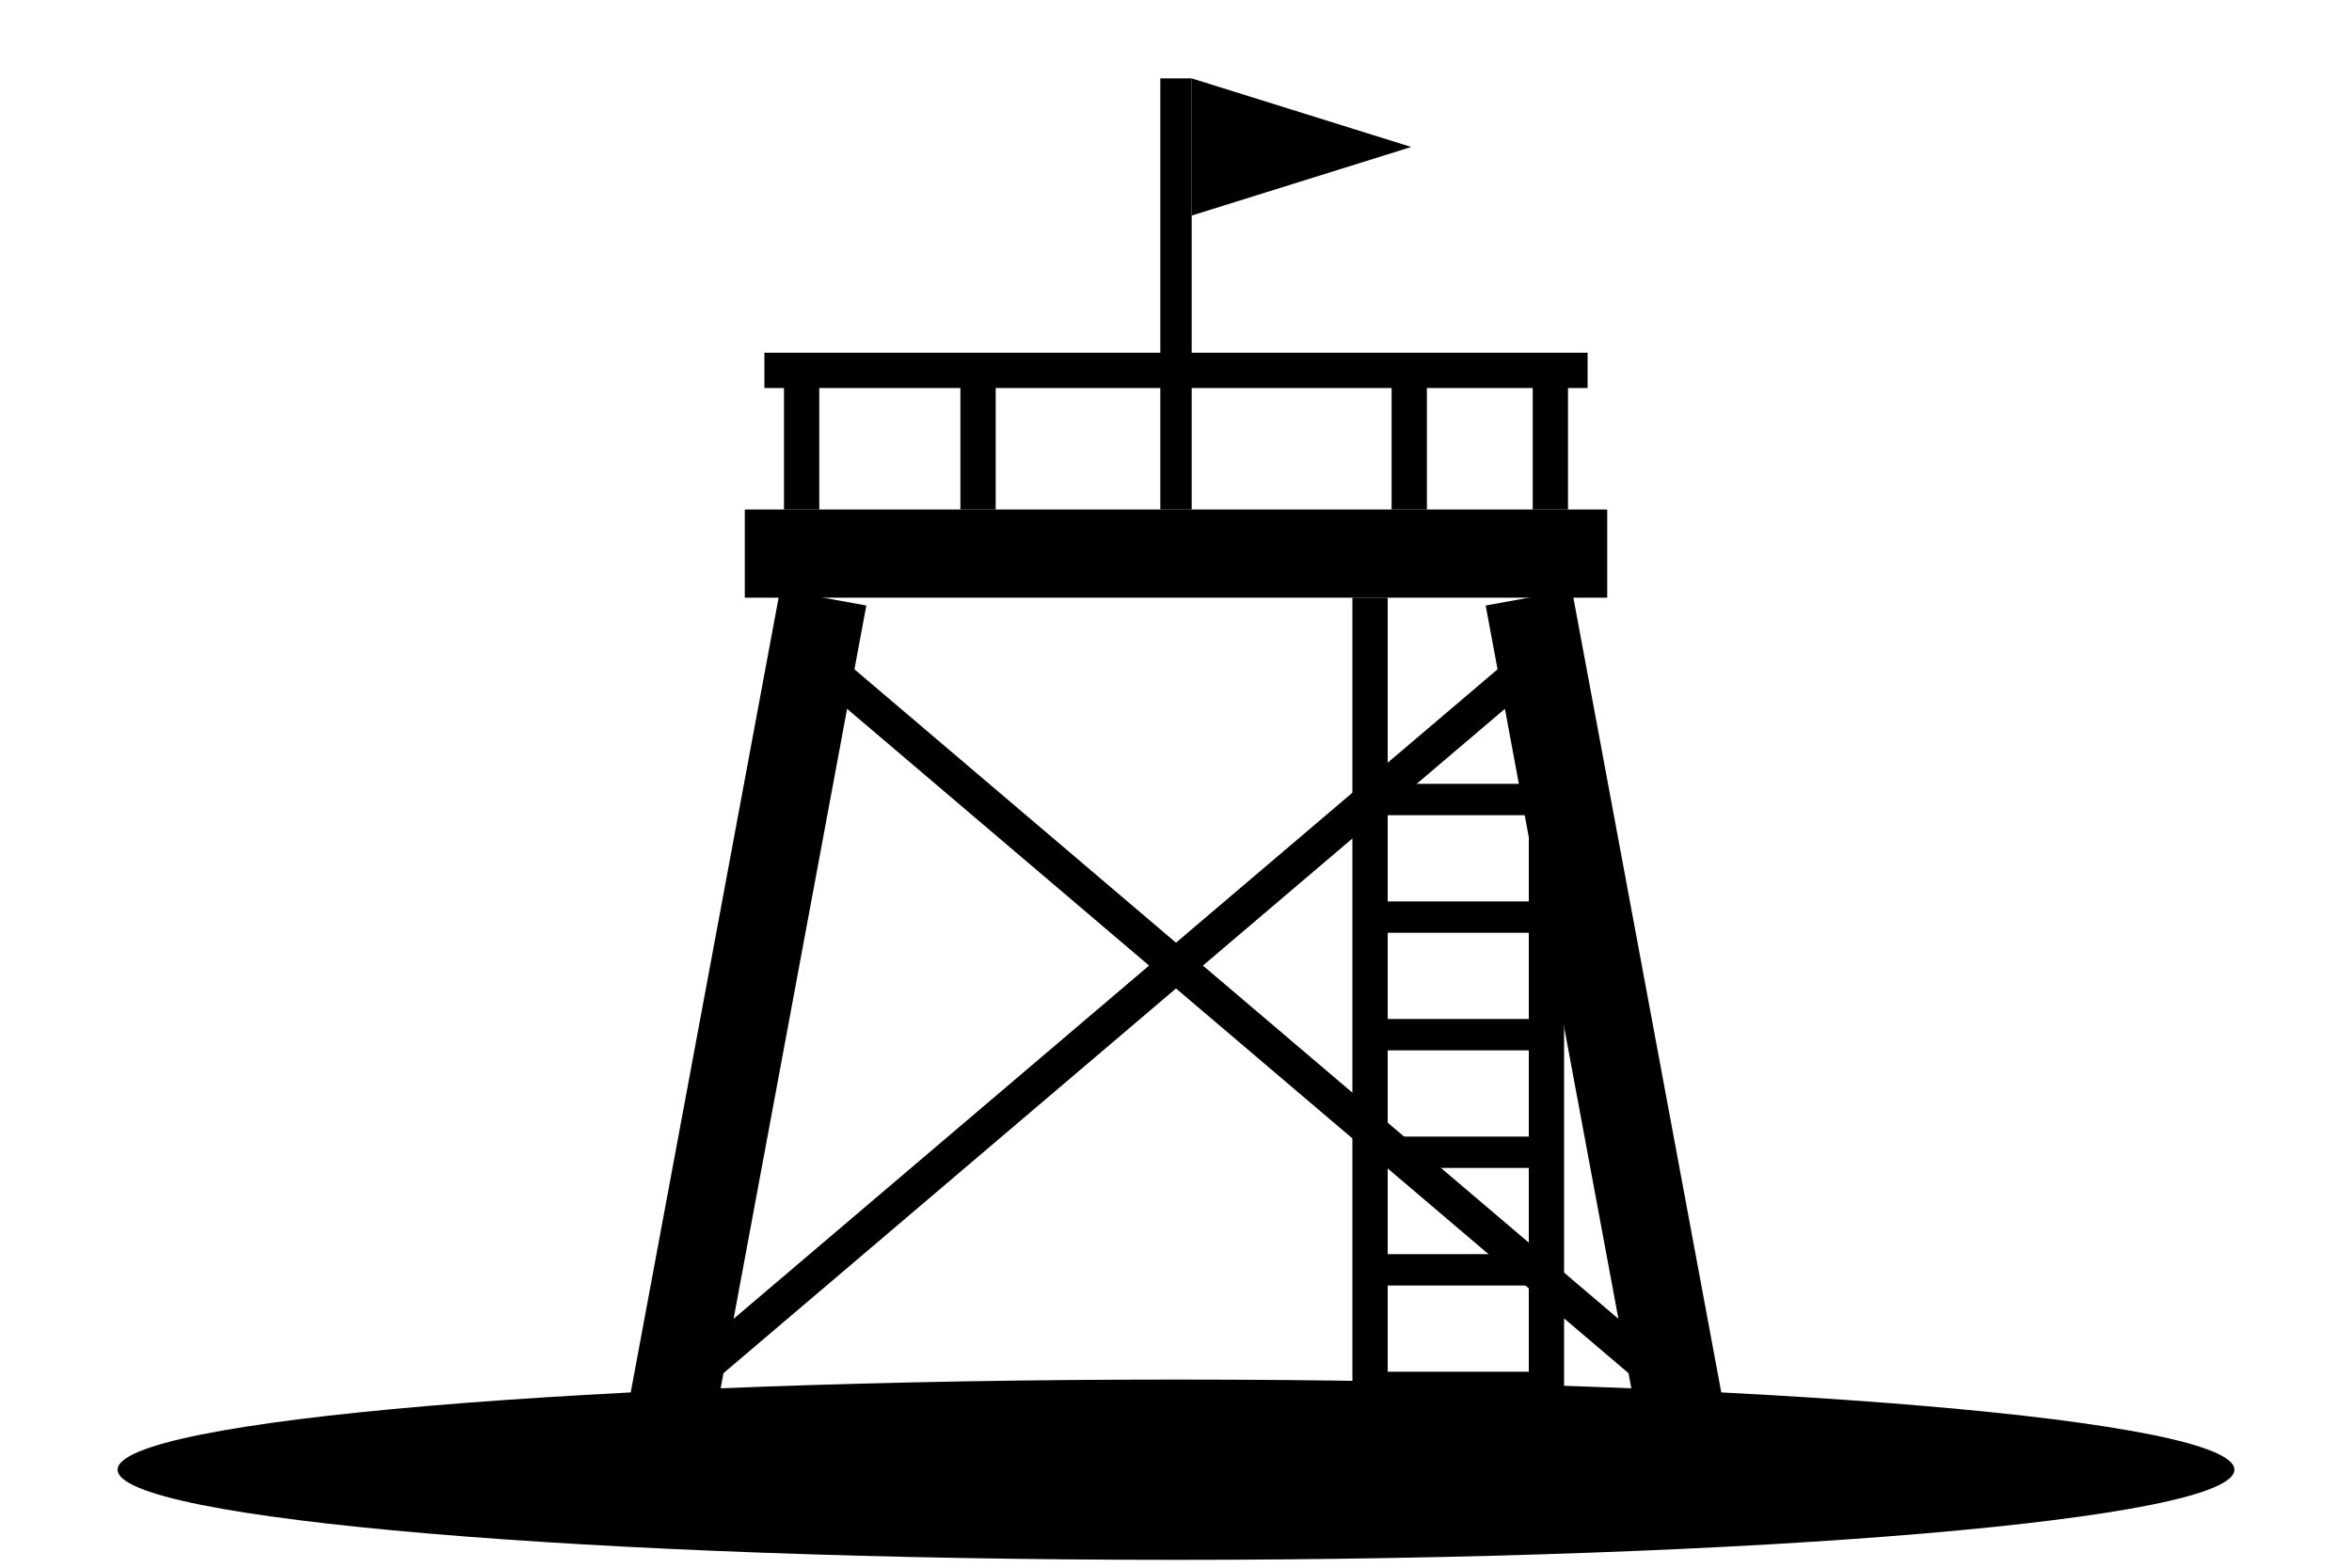
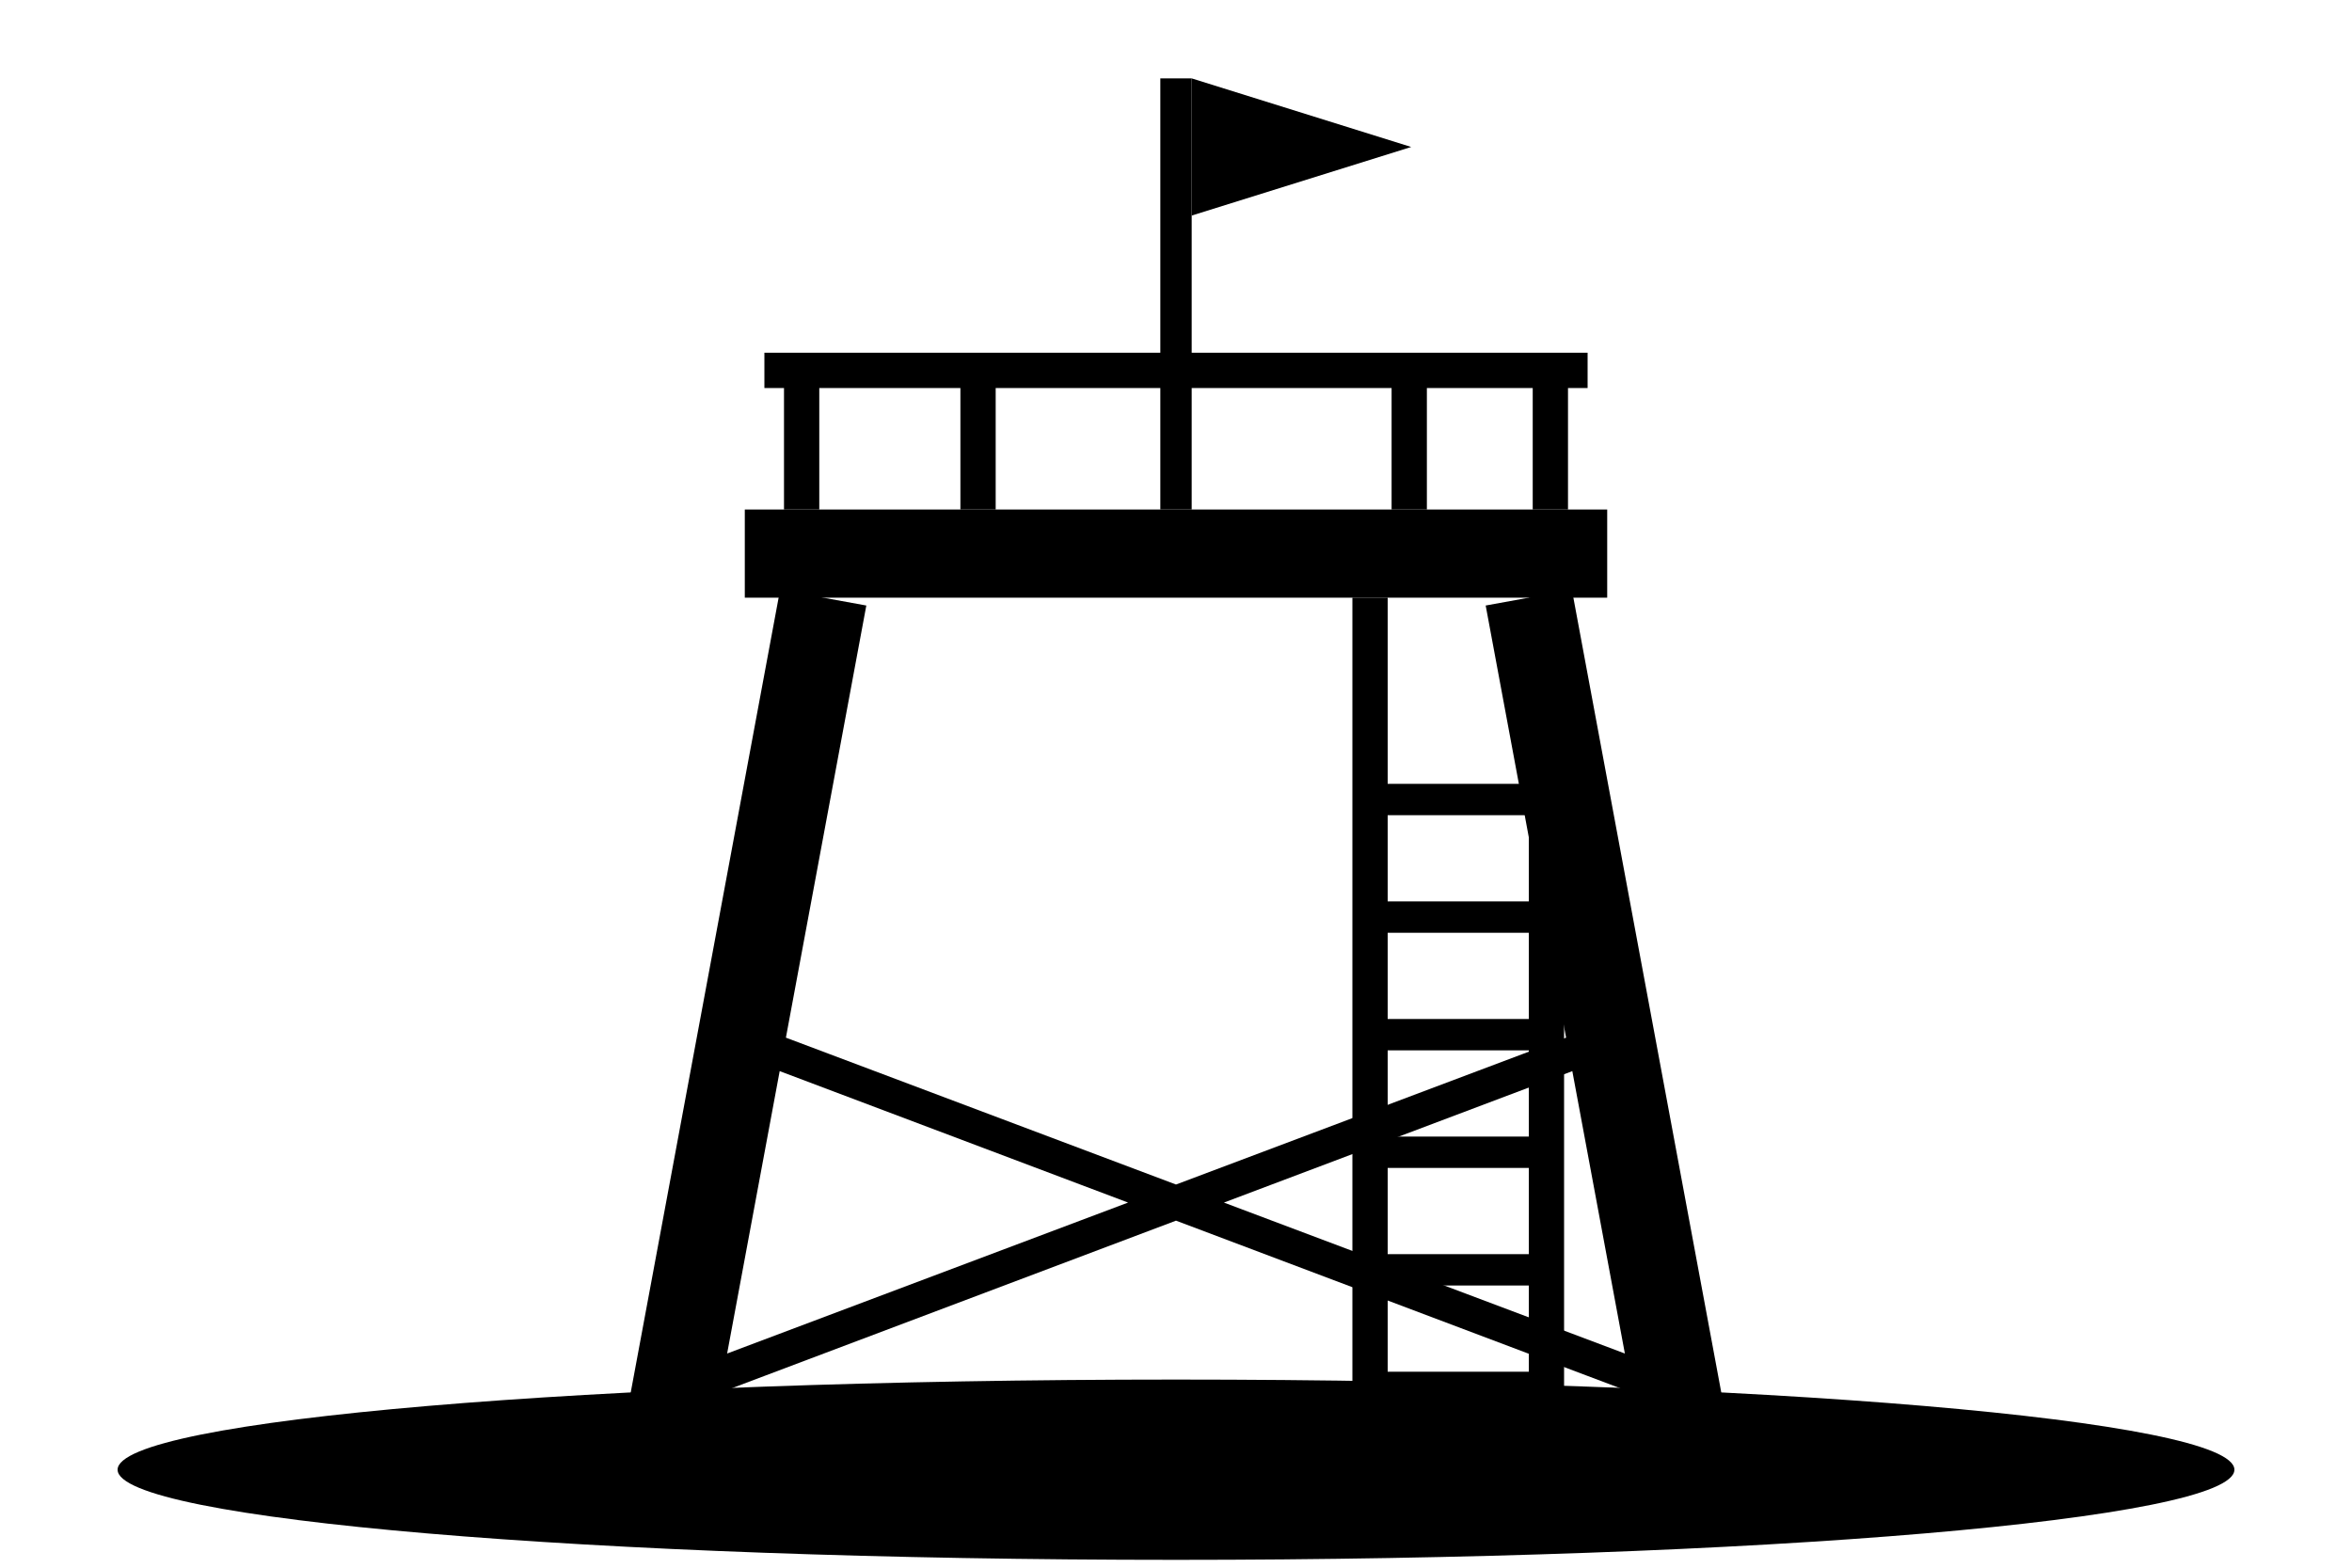
<svg xmlns="http://www.w3.org/2000/svg" viewBox="0 0 120 80">
  <ellipse class="tint-strong" cx="60" cy="75" rx="54" ry="4.6" />
  <rect class="fg" x="53" y="74" width="14" height="3.5" rx="1" />
  <rect class="bg" x="54.4" y="75.4" width="11.2" height="0.7" />
-   <path class="fg" d="M59.2 4H60.8V26H59.2ZM39 18H81V19.8H39ZM40 18H41.8V26H40ZM49 18H50.8V26H49ZM71 18H72.8V26H71ZM78.2 18H80V26H78.2ZM33.9 70.3L78 32.8L79.1 34.2L35 71.7ZM85 71.7L40.9 34.2L42 32.8L86.1 70.3ZM31.8 73.1L39.8 30.1L44.2 30.9L36.2 73.9ZM83.8 73.9L75.8 30.9L80.2 30.1L88.2 73.1Z" />
+   <path class="fg" d="M59.2 4H60.8V26H59.2ZM39 18H81V19.8H39ZM40 18H41.8V26H40ZM49 18H50.8V26H49ZM71 18H72.8V26H71ZM78.2 18H80V26H78.2ZM34.1 70.2L81.9 52.2L82.5 53.8L34.8 71.8ZM85.2 71.8L37.5 53.8L38.1 52.2L85.9 70.2ZM31.8 73.1L39.8 30.1L44.2 30.9L36.2 73.9ZM83.8 73.9L75.8 30.9L80.2 30.1L88.2 73.1Z" />
  <path class="bg" d="M42.4 32.1L35 72.2L33.6 71.9L41 31.8ZM86.4 71.9L85 72.2L77.6 32.1L79 31.8Z" />
  <rect class="fg" x="38" y="26" width="44" height="4.5" />
  <rect class="bg" x="40" y="28" width="40" height="0.5" />
  <path class="fg" d="M69 30.5H70.8V74H69ZM78 30.5H79.8V74H78ZM69 70H79.8V71.6H69ZM69 64H79.8V65.6H69ZM69 58H79.8V59.6H69ZM69 52H79.8V53.6H69ZM69 46H79.8V47.6H69ZM69 40H79.8V41.6H69ZM60.8 4L72 7.5L60.8 11Z" />
  <polygon class="accent" points="67.3,7.5 62.2,9.1 62.2,5.9" />
</svg>
